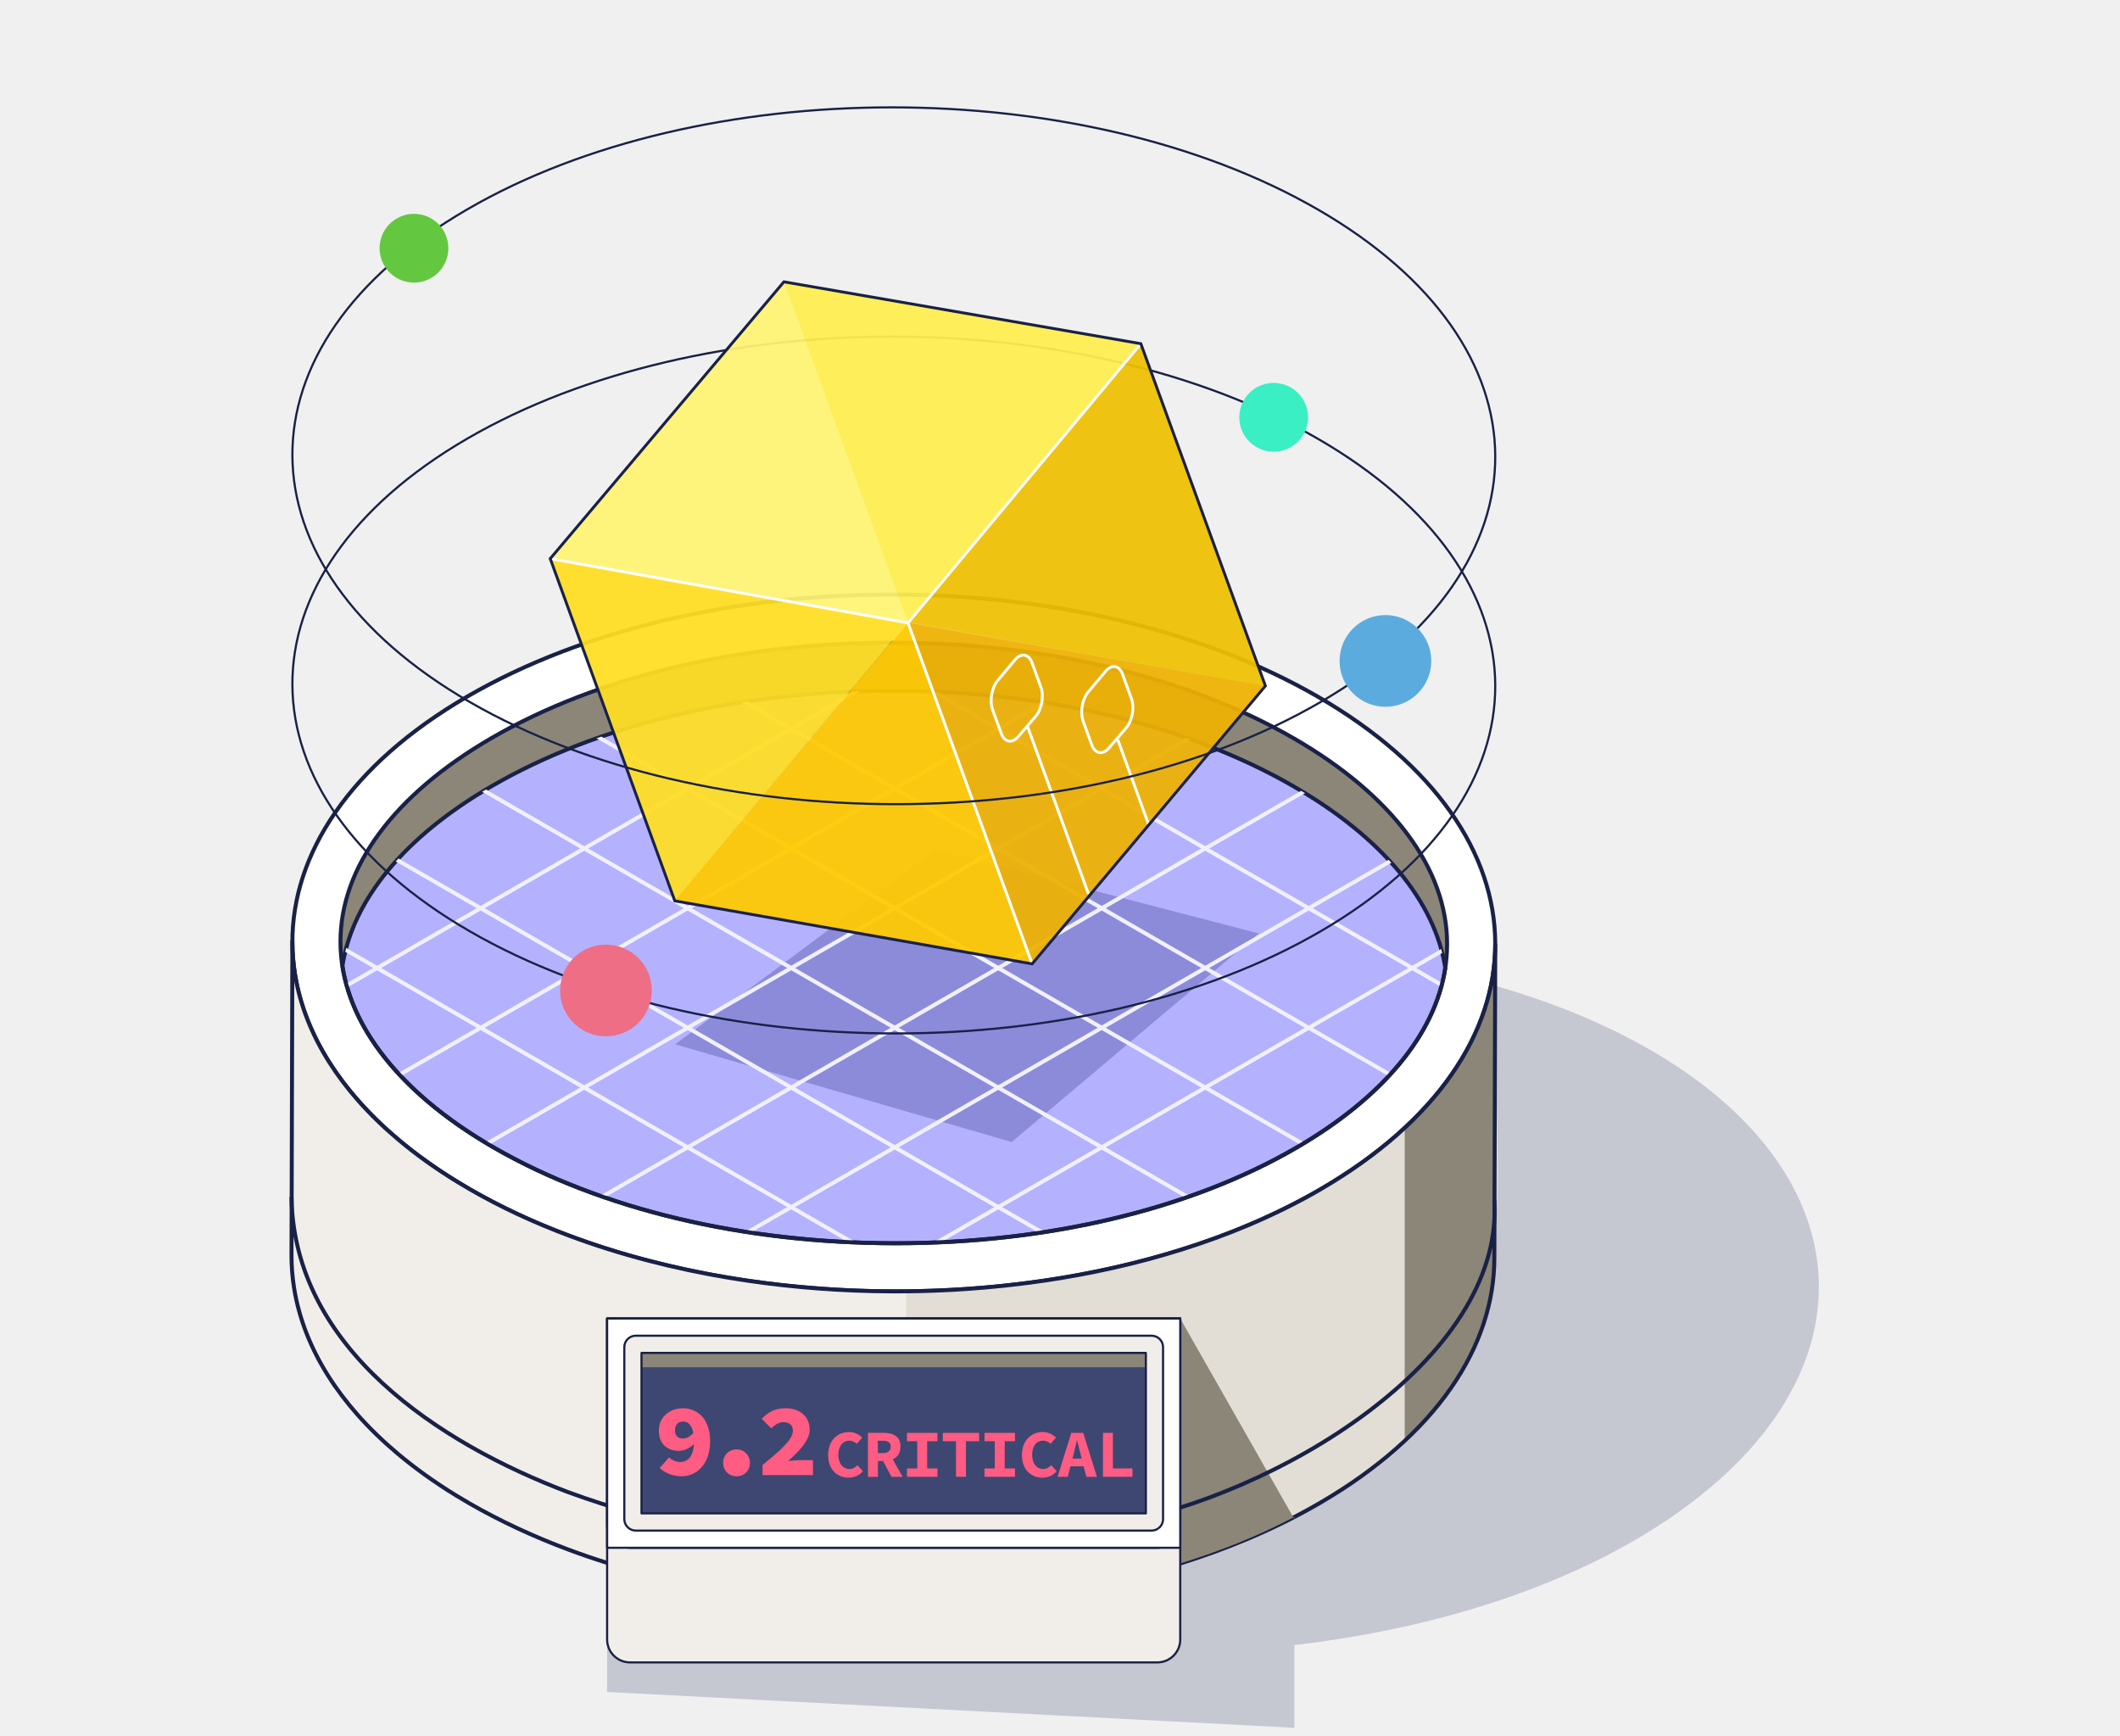
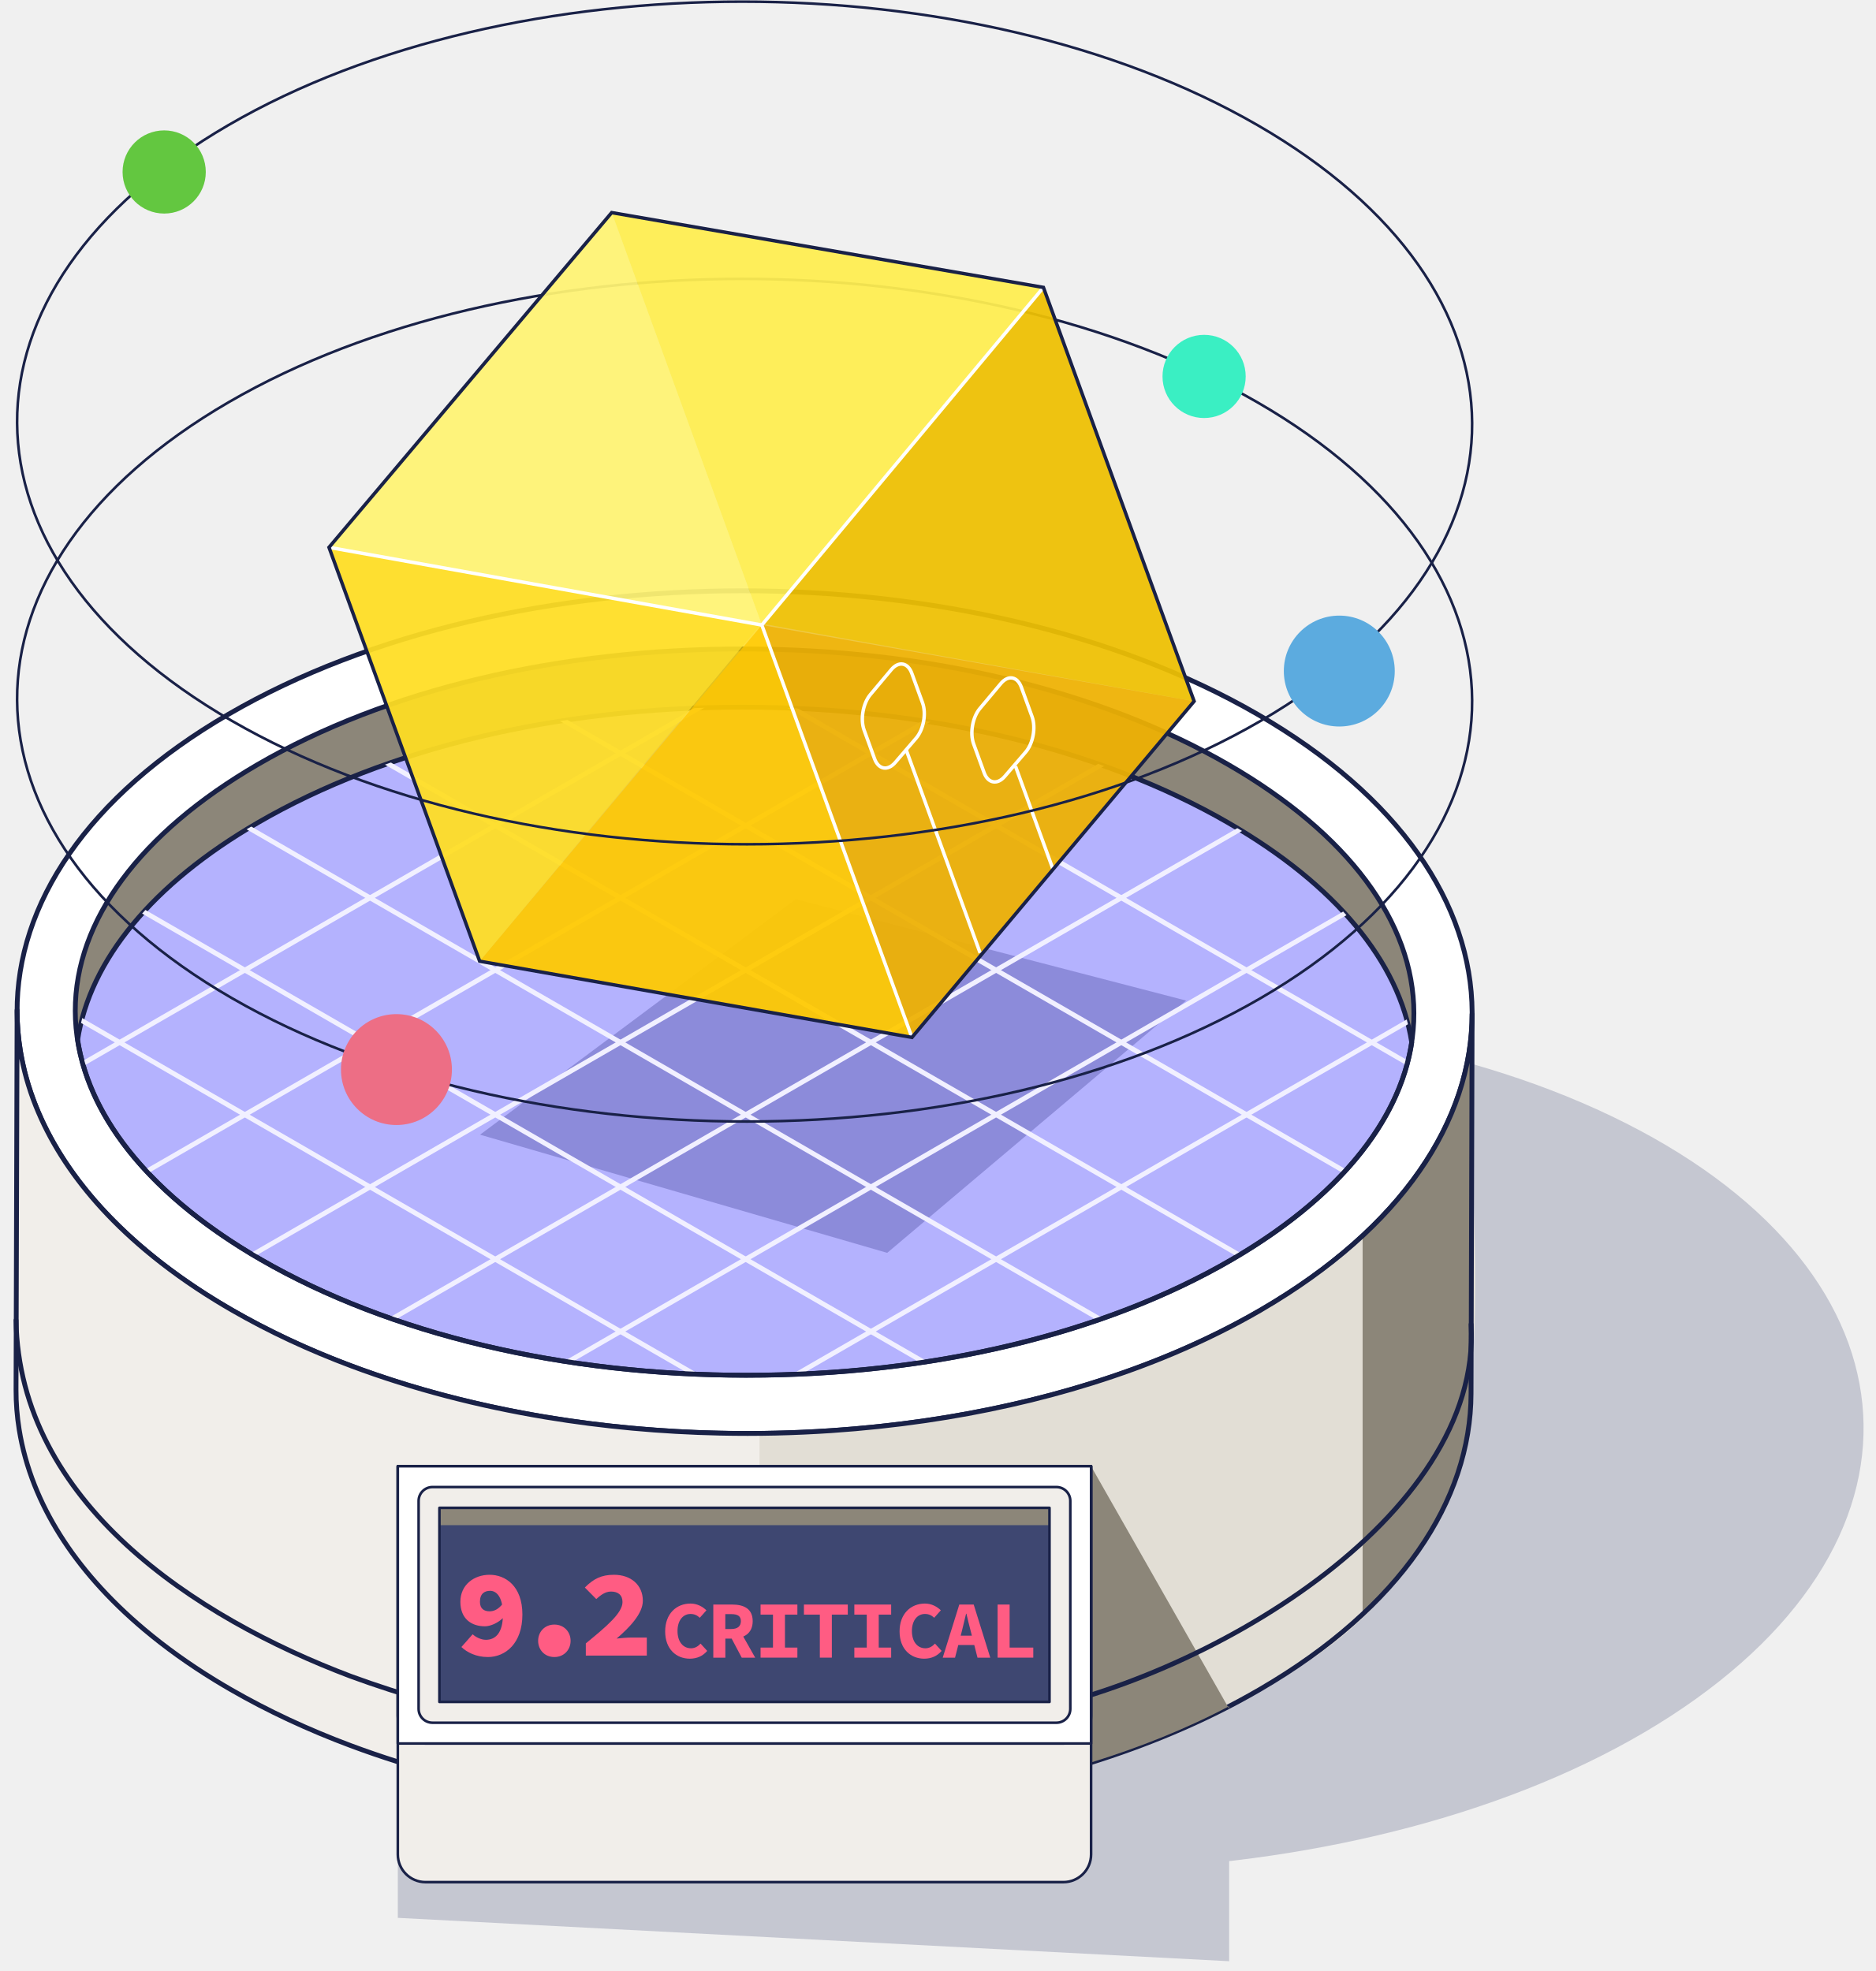
- <svg xmlns="http://www.w3.org/2000/svg" width="160" height="131" viewBox="0 0 160 131" fill="none">
-   <path d="M53.836 81.228C36.03 92.505 37.704 109.35 57.555 118.661C77.407 127.972 107.869 126.363 125.253 115.082C142.638 103.801 140.961 86.955 121.534 77.649C102.106 68.343 71.641 69.952 53.836 81.228Z" fill="#C5C7D1" />
-   <path d="M99.45 52.57C117.234 62.837 117.327 79.483 99.657 89.752C81.99 100.02 53.249 100.02 35.467 89.752C17.683 79.483 17.588 62.837 35.258 52.57C52.927 42.301 81.666 42.301 99.45 52.57Z" fill="white" stroke="#192147" stroke-width="0.3" stroke-linecap="round" stroke-linejoin="round" />
-   <path d="M67.606 93.822C56.109 93.822 45.34 91.259 37.282 86.607C29.821 82.299 25.705 76.788 25.696 71.09C25.688 65.44 29.732 59.98 37.079 55.708C45.079 51.058 55.815 48.498 67.307 48.498C78.8 48.498 89.573 51.06 97.631 55.712C105.093 60.021 109.206 65.531 109.215 71.228C109.223 76.877 105.179 82.34 97.83 86.611C89.83 91.261 79.094 93.82 67.602 93.82L67.606 93.822Z" fill="#8C8679" />
-   <path d="M97.635 59.346C89.577 54.694 78.809 52.131 67.312 52.131C55.815 52.131 45.083 54.692 37.083 59.342C30.532 63.148 26.611 67.904 25.843 72.893C26.62 77.943 30.612 82.755 37.286 86.609C45.345 91.261 56.113 93.824 67.61 93.824C79.107 93.824 89.839 91.264 97.839 86.616C104.39 82.807 108.313 78.054 109.081 73.064C108.304 68.016 104.312 63.202 97.64 59.35L97.635 59.346Z" fill="#B4B2FE" stroke="#192147" stroke-width="0.3" stroke-miterlimit="10" />
-   <path opacity="0.75" d="M76.353 86.184L95.003 70.442L70.651 64.115L50.952 78.81L76.353 86.184Z" fill="#7F7DCE" />
-   <mask id="mask0_3133_21011" style="mask-type:luminance" maskUnits="userSpaceOnUse" x="25" y="52" width="85" height="42">
-     <path d="M37.158 59.471L37.158 59.471C45.13 54.837 55.835 52.281 67.312 52.281C78.78 52.281 89.514 54.836 97.543 59.466L97.548 59.47L97.565 59.48C104.207 63.315 108.154 68.088 108.929 73.064C108.162 77.982 104.285 82.695 97.763 86.486C89.791 91.118 79.087 93.674 67.61 93.674C56.133 93.674 45.392 91.116 37.361 86.48C30.717 82.642 26.77 77.871 25.995 72.893C26.762 67.975 30.637 63.26 37.158 59.471Z" fill="white" stroke="white" stroke-width="0.3" />
+ <svg xmlns="http://www.w3.org/2000/svg" width="117" height="123" viewBox="0 0 117 123" fill="none">
+   <path d="M32.836 73.228C15.03 84.505 16.704 101.35 36.555 110.661C56.407 119.972 86.869 118.363 104.253 107.082C121.638 95.801 119.961 78.955 100.534 69.649C81.106 60.343 50.641 61.952 32.836 73.228Z" fill="#C5C7D1" />
+   <path d="M78.45 44.57C96.234 54.837 96.327 71.483 78.657 81.752C60.99 92.02 32.249 92.02 14.467 81.752C-3.317 71.483 -3.412 54.837 14.258 44.57C31.927 34.301 60.666 34.301 78.45 44.57Z" fill="white" stroke="#192147" stroke-width="0.3" stroke-linecap="round" stroke-linejoin="round" />
+   <path d="M46.606 85.822C35.109 85.822 24.34 83.259 16.282 78.607C8.821 74.299 4.705 68.788 4.696 63.09C4.688 57.44 8.732 51.98 16.079 47.708C24.079 43.058 34.815 40.498 46.307 40.498C57.8 40.498 68.573 43.06 76.631 47.712C84.093 52.021 88.206 57.531 88.215 63.228C88.223 68.877 84.179 74.34 76.83 78.611C68.83 83.261 58.094 85.82 46.602 85.82L46.606 85.822Z" fill="#8C8679" />
+   <path d="M76.635 51.346C68.577 46.694 57.809 44.131 46.312 44.131C34.815 44.131 24.083 46.692 16.083 51.342C9.532 55.148 5.611 59.904 4.843 64.893C5.62 69.943 9.612 74.755 16.286 78.609C24.345 83.261 35.113 85.824 46.61 85.824C58.107 85.824 68.839 83.264 76.839 78.616C83.39 74.807 87.313 70.054 88.081 65.064C87.304 60.016 83.312 55.202 76.64 51.35L76.635 51.346Z" fill="#B4B2FE" stroke="#192147" stroke-width="0.3" stroke-miterlimit="10" />
+   <path opacity="0.75" d="M55.353 78.184L74.003 62.441L49.651 56.115L29.952 70.81L55.353 78.184Z" fill="#7F7DCE" />
+   <mask id="mask0_3141_17502" style="mask-type:luminance" maskUnits="userSpaceOnUse" x="4" y="44" width="85" height="42">
+     <path d="M16.158 51.471L16.158 51.471C24.131 46.837 34.835 44.281 46.312 44.281C57.78 44.281 68.514 46.836 76.543 51.466L76.548 51.47L76.565 51.48C83.207 55.315 87.154 60.088 87.929 65.064C87.162 69.982 83.284 74.695 76.763 78.486C68.791 83.118 58.087 85.674 46.61 85.674C35.133 85.674 24.392 83.116 16.361 78.48C9.717 74.642 5.77 69.871 4.995 64.893C5.762 59.975 9.637 55.26 16.158 51.471Z" fill="white" stroke="white" stroke-width="0.3" />
  </mask>
-   <g mask="url(#mask0_3133_21011)">
-     <path d="M12.839 73.051L67.524 104.622" stroke="#F1F0FF" stroke-width="0.3" stroke-miterlimit="10" />
-     <path d="M20.651 68.542L75.335 100.113" stroke="#F1F0FF" stroke-width="0.3" stroke-miterlimit="10" />
-     <path d="M28.465 64.03L83.147 95.602" stroke="#F1F0FF" stroke-width="0.3" stroke-miterlimit="10" />
-     <path d="M36.276 59.52L90.959 91.092" stroke="#F1F0FF" stroke-width="0.3" stroke-miterlimit="10" />
-     <path d="M44.088 55.009L98.773 86.581" stroke="#F1F0FF" stroke-width="0.3" stroke-miterlimit="10" />
-     <path d="M51.9 50.5L106.585 82.072" stroke="#F1F0FF" stroke-width="0.3" stroke-miterlimit="10" />
-     <path d="M59.712 45.989L114.397 77.562" stroke="#F1F0FF" stroke-width="0.3" stroke-miterlimit="10" />
-     <path d="M67.524 41.479L122.209 73.051" stroke="#F1F0FF" stroke-width="0.3" stroke-miterlimit="10" />
-     <path d="M12.839 73.051L67.524 41.479" stroke="#F1F0FF" stroke-width="0.3" stroke-miterlimit="10" />
-     <path d="M20.651 77.562L75.335 45.989" stroke="#F1F0FF" stroke-width="0.3" stroke-miterlimit="10" />
-     <path d="M28.465 82.072L83.147 50.5" stroke="#F1F0FF" stroke-width="0.3" stroke-miterlimit="10" />
-     <path d="M36.277 86.583L90.961 55.009" stroke="#F1F0FF" stroke-width="0.3" stroke-miterlimit="10" />
-     <path d="M44.088 91.092L98.773 59.52" stroke="#F1F0FF" stroke-width="0.3" stroke-miterlimit="10" />
-     <path d="M51.9 95.602L106.585 64.03" stroke="#F1F0FF" stroke-width="0.3" stroke-miterlimit="10" />
-     <path d="M59.712 100.113L114.397 68.542" stroke="#F1F0FF" stroke-width="0.3" stroke-miterlimit="10" />
-     <path d="M67.524 104.622L122.209 73.051" stroke="#F1F0FF" stroke-width="0.3" stroke-miterlimit="10" />
+   <g mask="url(#mask0_3141_17502)">
+     <path d="M-8.161 65.051L46.524 96.622" stroke="#F1F0FF" stroke-width="0.3" stroke-miterlimit="10" />
+     <path d="M-0.349 60.542L54.336 92.113" stroke="#F1F0FF" stroke-width="0.3" stroke-miterlimit="10" />
+     <path d="M7.465 56.03L62.147 87.602" stroke="#F1F0FF" stroke-width="0.3" stroke-miterlimit="10" />
+     <path d="M15.276 51.52L69.959 83.092" stroke="#F1F0FF" stroke-width="0.3" stroke-miterlimit="10" />
+     <path d="M23.088 47.009L77.773 78.581" stroke="#F1F0FF" stroke-width="0.3" stroke-miterlimit="10" />
+     <path d="M30.9 42.5L85.585 74.072" stroke="#F1F0FF" stroke-width="0.3" stroke-miterlimit="10" />
+     <path d="M38.712 37.989L93.397 69.562" stroke="#F1F0FF" stroke-width="0.3" stroke-miterlimit="10" />
+     <path d="M46.524 33.479L101.209 65.051" stroke="#F1F0FF" stroke-width="0.3" stroke-miterlimit="10" />
+     <path d="M-8.161 65.051L46.524 33.479" stroke="#F1F0FF" stroke-width="0.3" stroke-miterlimit="10" />
+     <path d="M-0.349 69.562L54.336 37.989" stroke="#F1F0FF" stroke-width="0.3" stroke-miterlimit="10" />
+     <path d="M7.465 74.072L62.147 42.5" stroke="#F1F0FF" stroke-width="0.3" stroke-miterlimit="10" />
+     <path d="M15.277 78.583L69.961 47.009" stroke="#F1F0FF" stroke-width="0.3" stroke-miterlimit="10" />
+     <path d="M23.088 83.092L77.773 51.52" stroke="#F1F0FF" stroke-width="0.3" stroke-miterlimit="10" />
+     <path d="M30.9 87.602L85.585 56.03" stroke="#F1F0FF" stroke-width="0.3" stroke-miterlimit="10" />
+     <path d="M38.712 92.113L93.397 60.542" stroke="#F1F0FF" stroke-width="0.3" stroke-miterlimit="10" />
+     <path d="M46.524 96.622L101.209 65.051" stroke="#F1F0FF" stroke-width="0.3" stroke-miterlimit="10" />
  </g>
-   <path d="M67.606 93.822C56.109 93.822 45.34 91.259 37.282 86.607C29.821 82.299 25.705 76.788 25.696 71.09C25.688 65.44 29.732 59.98 37.079 55.708C45.079 51.058 55.815 48.498 67.307 48.498C78.8 48.498 89.573 51.06 97.631 55.712C105.093 60.021 109.206 65.531 109.215 71.228C109.223 76.877 105.179 82.34 97.83 86.611C89.83 91.261 79.094 93.82 67.602 93.82L67.606 93.822Z" stroke="#192147" stroke-width="0.3" stroke-linecap="round" stroke-linejoin="round" />
-   <path d="M99.718 89.719C99.699 89.73 99.679 89.741 99.66 89.754C97.932 90.757 96.098 91.663 94.179 92.472C92.549 93.16 90.855 93.774 89.112 94.319C87.462 94.836 85.768 95.288 84.043 95.675C82.304 96.067 80.532 96.394 78.74 96.655C76.808 96.936 74.851 97.144 72.881 97.278C70.567 97.434 68.233 97.488 65.906 97.436C62.257 97.358 58.62 97.025 55.079 96.439C50.849 95.738 46.759 94.676 42.953 93.253C40.303 92.263 37.792 91.095 35.47 89.754C35.13 89.559 34.799 89.36 34.473 89.161C32.846 88.164 31.382 87.111 30.076 86.012C28.947 85.063 27.937 84.081 27.046 83.073C26.196 82.111 25.456 81.124 24.822 80.121C24.178 79.098 23.648 78.058 23.229 77.007C22.772 75.86 22.45 74.699 22.264 73.531C22.13 72.701 22.065 71.868 22.067 71.035L22 94.717C21.998 95.55 22.063 96.383 22.197 97.213C22.385 98.381 22.707 99.542 23.161 100.689C23.579 101.742 24.111 102.782 24.753 103.803C25.385 104.807 26.127 105.793 26.977 106.755C27.868 107.763 28.878 108.745 30.006 109.694C31.313 110.793 32.779 111.846 34.403 112.843C34.73 113.042 35.061 113.241 35.4 113.436C37.723 114.777 40.234 115.945 42.883 116.935C46.69 118.358 50.78 119.42 55.01 120.121C58.55 120.707 62.186 121.04 65.837 121.118C68.164 121.168 70.497 121.116 72.811 120.96C74.782 120.828 76.739 120.62 78.67 120.337C80.465 120.075 82.237 119.749 83.973 119.357C85.699 118.968 87.393 118.516 89.043 118.001C90.786 117.456 92.479 116.84 94.11 116.154C96.028 115.348 97.862 114.441 99.59 113.436C99.61 113.425 99.629 113.414 99.649 113.401C108.388 108.304 112.762 101.645 112.781 94.972L112.848 71.29C112.829 77.96 108.456 84.622 99.716 89.719H99.718Z" fill="#F1EEEA" />
-   <path d="M112.783 72.659C112.21 78.867 107.859 84.97 99.718 89.719C90.263 94.951 79.337 97.436 68.389 97.505V121.126C79.256 121.053 90.172 118.743 99.593 113.434C117.28 104.441 112.232 87.582 112.783 72.659Z" fill="#E2DED5" />
-   <path d="M112.783 72.66C112.824 72.203 112.848 71.747 112.85 71.291C112.822 71.745 112.8 72.201 112.783 72.66Z" fill="#E2DED5" />
-   <path d="M106.016 85.117V108.736C110.514 104.536 112.768 99.757 112.783 94.973L112.85 71.291C112.837 76.098 110.56 80.902 106.016 85.117Z" fill="#8C8679" />
-   <path d="M99.718 89.719C99.699 89.73 99.679 89.741 99.66 89.754C97.932 90.757 96.098 91.663 94.179 92.472C92.549 93.16 90.855 93.774 89.112 94.319C87.462 94.836 85.768 95.288 84.043 95.675C82.304 96.067 80.532 96.394 78.74 96.655C76.808 96.936 74.851 97.144 72.881 97.278C70.567 97.434 68.233 97.488 65.906 97.436C62.257 97.358 58.62 97.025 55.079 96.439C50.849 95.738 46.759 94.676 42.953 93.253C40.303 92.263 37.792 91.095 35.47 89.754C35.13 89.559 34.799 89.36 34.473 89.161C32.846 88.164 31.382 87.111 30.076 86.012C28.947 85.063 27.937 84.081 27.046 83.073C26.196 82.111 25.456 81.124 24.822 80.121C24.178 79.098 23.648 78.058 23.229 77.007C22.772 75.86 22.45 74.699 22.264 73.531C22.13 72.701 22.065 71.868 22.067 71.035L22 94.717C21.998 95.55 22.063 96.383 22.197 97.213C22.385 98.381 22.707 99.542 23.161 100.689C23.579 101.742 24.111 102.782 24.753 103.803C25.385 104.807 26.127 105.793 26.977 106.755C27.868 107.763 28.878 108.745 30.006 109.694C31.313 110.793 32.779 111.846 34.403 112.843C34.73 113.042 35.061 113.241 35.4 113.436C37.723 114.777 40.234 115.945 42.883 116.935C46.69 118.358 50.78 119.42 55.01 120.121C58.55 120.707 62.186 121.04 65.837 121.118C68.164 121.168 70.497 121.116 72.811 120.96C74.782 120.828 76.739 120.62 78.67 120.337C80.465 120.075 82.237 119.749 83.973 119.357C85.699 118.968 87.393 118.516 89.043 118.001C90.786 117.456 92.479 116.84 94.11 116.154C96.028 115.348 97.862 114.441 99.59 113.436C99.61 113.425 99.629 113.414 99.649 113.401C108.388 108.304 112.762 101.645 112.781 94.972L112.848 71.29C112.829 77.96 108.456 84.622 99.716 89.719H99.718Z" stroke="#192147" stroke-width="0.3" stroke-linecap="round" stroke-linejoin="round" />
-   <path d="M89.043 117.999L89.073 99.501L97.687 114.641V114.476C94.997 115.895 92.103 117.052 89.041 117.997L89.043 117.999Z" fill="#8C8679" />
-   <path d="M22 90.388C22.21 101.768 33.153 108.931 42.883 112.607C55.78 117.344 70.523 117.984 83.973 115.03C96.119 112.954 113.475 102.713 112.783 90.645" stroke="#192147" stroke-width="0.3" stroke-linecap="round" stroke-linejoin="round" />
-   <path d="M99.45 33.105C117.234 43.372 117.327 60.018 99.657 70.287C81.99 80.556 53.249 80.556 35.467 70.287C17.683 60.018 17.588 43.372 35.258 33.105C52.927 22.837 81.666 22.837 99.45 33.105Z" stroke="#192147" stroke-width="0.162" stroke-linecap="round" stroke-linejoin="round" />
-   <path d="M45.734 78.207C47.645 78.207 49.194 76.658 49.194 74.746C49.194 72.835 47.645 71.286 45.734 71.286C43.823 71.286 42.274 72.835 42.274 74.746C42.274 76.658 43.823 78.207 45.734 78.207Z" fill="#ED6E85" />
-   <path d="M96.126 34.087C97.559 34.087 98.721 32.925 98.721 31.492C98.721 30.058 97.559 28.896 96.126 28.896C94.692 28.896 93.531 30.058 93.531 31.492C93.531 32.925 94.692 34.087 96.126 34.087Z" fill="#3AEFC3" />
-   <path opacity="0.75" d="M77.898 72.739L95.503 51.761L68.531 47.005L50.927 67.984L77.898 72.739Z" fill="#FF9901" />
-   <path opacity="0.75" d="M95.503 51.761L86.101 25.936L59.132 21.18L68.499 46.914L95.503 51.761Z" fill="#FFE600" />
-   <path opacity="0.75" d="M50.927 67.984L68.499 46.914L59.132 21.18L41.527 42.158L50.927 67.984Z" fill="#FDFFAE" />
-   <path opacity="0.75" d="M68.499 46.914L86.101 25.936L59.132 21.18L41.527 42.158L68.499 46.914Z" fill="#FFF064" />
-   <path opacity="0.75" d="M41.527 42.158L50.927 67.984L77.898 72.74L68.499 46.914L41.527 42.158Z" fill="#FFD600" />
-   <path opacity="0.75" d="M77.898 72.739L68.499 46.914L86.101 25.936L95.503 51.761L77.898 72.739Z" fill="#EAB703" />
-   <path d="M77.898 72.739L68.531 47.005L86.101 25.936" stroke="white" stroke-width="0.216" stroke-miterlimit="10" />
-   <path d="M41.527 42.158L68.531 47.005" stroke="white" stroke-width="0.216" stroke-miterlimit="10" />
-   <path d="M82.152 67.469L77.519 54.742" stroke="white" stroke-width="0.216" stroke-miterlimit="10" />
-   <path d="M84.358 55.816L86.7 62.25" stroke="white" stroke-width="0.216" stroke-miterlimit="10" />
-   <path d="M83.688 56.452C83.223 56.993 82.641 56.887 82.399 56.216L81.748 54.426C81.503 53.755 81.678 52.758 82.137 52.213L83.443 50.656C83.902 50.109 84.477 50.211 84.721 50.881L85.394 52.73C85.638 53.401 85.457 54.393 84.992 54.934L83.688 56.452Z" stroke="white" stroke-width="0.216" stroke-miterlimit="10" />
-   <path d="M76.853 55.585C76.388 56.126 75.807 56.02 75.564 55.349L74.913 53.559C74.669 52.888 74.844 51.891 75.303 51.346L76.609 49.789C77.067 49.242 77.643 49.343 77.887 50.014L78.56 51.863C78.804 52.533 78.623 53.526 78.157 54.067L76.853 55.585Z" stroke="white" stroke-width="0.216" stroke-miterlimit="10" />
-   <path d="M41.527 42.158L50.927 67.984L77.898 72.739L95.503 51.761L86.101 25.936L59.164 21.268L41.527 42.158Z" stroke="#192147" stroke-width="0.216" stroke-miterlimit="10" />
-   <path d="M99.45 15.804C117.234 26.07 117.327 42.717 99.657 52.985C81.99 63.254 53.249 63.254 35.467 52.985C17.683 42.717 17.588 26.07 35.258 15.804C52.927 5.535 81.666 5.535 99.45 15.804Z" stroke="#192147" stroke-width="0.162" stroke-linecap="round" stroke-linejoin="round" />
-   <path d="M104.56 53.338C106.471 53.338 108.021 51.789 108.021 49.878C108.021 47.967 106.471 46.417 104.56 46.417C102.649 46.417 101.1 47.967 101.1 49.878C101.1 51.789 102.649 53.338 104.56 53.338Z" fill="#5CABDF" />
-   <path d="M31.244 21.327C32.677 21.327 33.839 20.165 33.839 18.732C33.839 17.299 32.677 16.137 31.244 16.137C29.81 16.137 28.648 17.299 28.648 18.732C28.648 20.165 29.81 21.327 31.244 21.327Z" fill="#63C740" />
-   <path d="M45.82 123.724V127.684L97.689 130.39V123.646L45.82 123.724Z" fill="#C5C7D1" />
-   <path d="M45.82 99.501H89.075V123.724C89.075 124.68 88.301 125.454 87.345 125.454H47.55C46.595 125.454 45.82 124.68 45.82 123.724V99.501Z" fill="#F1EEEA" stroke="#192147" stroke-width="0.162" stroke-linecap="round" stroke-linejoin="round" />
-   <path d="M45.82 99.501H89.075V115.073C89.075 116.029 88.301 116.803 87.345 116.803H47.55C46.595 116.803 45.82 116.029 45.82 115.073V99.501Z" fill="white" stroke="#192147" stroke-width="0.162" stroke-linecap="round" stroke-linejoin="round" />
-   <path d="M89.075 99.501H45.82V116.803H89.075V99.501Z" fill="white" stroke="#192147" stroke-width="0.162" stroke-linecap="round" stroke-linejoin="round" />
-   <path d="M87.778 114.641V101.664C87.778 101.187 87.39 100.799 86.912 100.799H47.983C47.505 100.799 47.118 101.187 47.118 101.664V114.641C47.118 115.119 47.505 115.506 47.983 115.506H86.912C87.39 115.506 87.778 115.119 87.778 114.641Z" fill="#F1EEEA" stroke="#192147" stroke-width="0.162" stroke-linecap="round" stroke-linejoin="round" />
-   <path d="M86.48 114.208V102.097H48.416V114.208H86.48Z" fill="#8C8679" />
-   <path d="M86.48 114.208V103.178H48.416V114.208H86.48Z" fill="#3E4771" />
-   <path d="M86.48 114.208V102.097H48.416V114.208H86.48Z" stroke="#192147" stroke-width="0.162" stroke-linecap="round" stroke-linejoin="round" />
-   <path d="M62.501 109.807C62.501 108.709 63.196 108.07 64.085 108.07C64.506 108.07 64.85 108.272 65.075 108.492L64.661 108.957C64.504 108.809 64.325 108.719 64.085 108.719C63.615 108.719 63.271 109.12 63.271 109.784C63.271 110.448 63.615 110.861 64.113 110.861C64.354 110.861 64.55 110.743 64.71 110.569L65.124 111.024C64.853 111.345 64.483 111.51 64.036 111.51C63.211 111.51 62.501 110.929 62.501 109.81V109.807Z" fill="#FF5C83" />
-   <path d="M65.504 108.132H66.682C67.385 108.132 67.962 108.375 67.962 109.166C67.962 109.957 67.383 110.256 66.682 110.256H66.256V111.448H65.504V108.132ZM66.62 109.659C67.016 109.659 67.225 109.489 67.225 109.166C67.225 108.843 67.013 108.729 66.62 108.729H66.253V109.659H66.62ZM67.062 109.577L68.119 111.448H67.279L66.543 110.057L67.062 109.577Z" fill="#FF5C83" />
-   <path d="M68.453 110.817H69.228V108.76H68.453V108.132H70.75V108.76H69.975V110.817H70.75V111.445H68.453V110.817Z" fill="#FF5C83" />
-   <path d="M72.151 108.76H71.158V108.132H73.895V108.76H72.9V111.445H72.151V108.76Z" fill="#FF5C83" />
-   <path d="M74.304 110.817H75.079V108.76H74.304V108.132H76.601V108.76H75.826V110.817H76.601V111.445H74.304V110.817Z" fill="#FF5C83" />
-   <path d="M77.126 109.807C77.126 108.709 77.821 108.07 78.71 108.07C79.131 108.07 79.475 108.272 79.7 108.491L79.286 108.957C79.129 108.809 78.95 108.719 78.71 108.719C78.24 108.719 77.896 109.119 77.896 109.784C77.896 110.448 78.24 110.861 78.738 110.861C78.979 110.861 79.175 110.742 79.335 110.569L79.749 111.024C79.478 111.345 79.108 111.51 78.661 111.51C77.836 111.51 77.126 110.928 77.126 109.809V109.807Z" fill="#FF5C83" />
-   <path d="M80.852 108.132H81.751L82.785 111.448H81.989L81.56 109.771C81.475 109.44 81.374 109.052 81.296 108.701H81.276C81.196 109.05 81.103 109.44 81.017 109.771L80.586 111.448H79.818L80.852 108.132ZM80.503 110.073H82.09V110.657H80.503V110.073Z" fill="#FF5C83" />
-   <path d="M83.242 108.132H83.992V110.817H85.468V111.445H83.242V108.129V108.132Z" fill="#FF5C83" />
-   <path d="M49.786 110.784L50.489 109.988C50.675 110.158 51.003 110.332 51.316 110.332C51.885 110.332 52.378 109.941 52.378 108.755C52.378 107.569 51.918 107.274 51.582 107.274C51.246 107.274 50.944 107.437 50.944 107.962C50.944 108.398 51.21 108.554 51.551 108.554C51.817 108.554 52.096 108.429 52.363 108.086L52.425 108.928C52.081 109.287 51.59 109.489 51.254 109.489C50.411 109.489 49.724 109.021 49.724 107.959C49.724 106.897 50.574 106.274 51.549 106.274C52.523 106.274 53.593 106.962 53.593 108.755C53.593 110.549 52.541 111.407 51.44 111.407C50.698 111.407 50.13 111.109 49.786 110.781V110.784Z" fill="#FF5C83" />
-   <path d="M54.575 110.394C54.575 109.841 54.981 109.381 55.588 109.381C56.195 109.381 56.601 109.841 56.601 110.394C56.601 110.947 56.195 111.407 55.588 111.407C54.981 111.407 54.575 110.955 54.575 110.394Z" fill="#FF5C83" />
-   <path d="M57.555 110.551C58.873 109.473 59.839 108.649 59.839 107.977C59.839 107.533 59.558 107.321 59.121 107.321C58.754 107.321 58.465 107.556 58.201 107.788L57.49 107.07C58.028 106.525 58.527 106.274 59.307 106.274C60.367 106.274 61.108 106.912 61.108 107.897C61.108 108.693 60.281 109.566 59.47 110.254C59.744 110.223 60.116 110.192 60.359 110.192H61.356V111.316H57.55V110.551H57.555Z" fill="#FF5C83" />
+   <path d="M46.606 85.822C35.109 85.822 24.34 83.259 16.282 78.607C8.821 74.299 4.705 68.788 4.696 63.09C4.688 57.44 8.732 51.98 16.079 47.708C24.079 43.058 34.815 40.498 46.307 40.498C57.8 40.498 68.573 43.06 76.631 47.712C84.093 52.021 88.206 57.531 88.215 63.228C88.223 68.877 84.179 74.34 76.83 78.611C68.83 83.261 58.094 85.82 46.602 85.82L46.606 85.822Z" stroke="#192147" stroke-width="0.3" stroke-linecap="round" stroke-linejoin="round" />
+   <path d="M78.718 81.719C78.699 81.73 78.679 81.741 78.66 81.754C76.932 82.757 75.098 83.663 73.179 84.472C71.549 85.16 69.855 85.774 68.112 86.319C66.462 86.836 64.768 87.288 63.042 87.675C61.304 88.067 59.532 88.394 57.739 88.655C55.808 88.936 53.851 89.144 51.881 89.278C49.566 89.434 47.233 89.488 44.906 89.436C41.257 89.358 37.62 89.025 34.079 88.439C29.849 87.738 25.759 86.676 21.953 85.253C19.303 84.263 16.792 83.095 14.47 81.754C14.13 81.559 13.799 81.36 13.473 81.161C11.846 80.164 10.382 79.111 9.076 78.012C7.947 77.063 6.937 76.081 6.046 75.073C5.196 74.111 4.456 73.124 3.822 72.121C3.178 71.098 2.648 70.058 2.228 69.007C1.772 67.86 1.45 66.699 1.264 65.531C1.13 64.701 1.065 63.868 1.067 63.035L1 86.717C0.998 87.55 1.063 88.383 1.197 89.213C1.385 90.381 1.707 91.542 2.161 92.689C2.579 93.742 3.111 94.782 3.753 95.803C4.385 96.806 5.127 97.793 5.977 98.755C6.868 99.763 7.878 100.745 9.007 101.694C10.313 102.793 11.779 103.846 13.403 104.843C13.73 105.042 14.061 105.241 14.4 105.436C16.723 106.777 19.234 107.945 21.884 108.935C25.69 110.358 29.78 111.42 34.01 112.121C37.55 112.707 41.186 113.04 44.837 113.118C47.164 113.168 49.497 113.116 51.811 112.96C53.782 112.828 55.739 112.62 57.67 112.337C59.465 112.075 61.237 111.749 62.973 111.357C64.699 110.968 66.393 110.516 68.043 110.001C69.786 109.456 71.479 108.84 73.11 108.154C75.028 107.348 76.862 106.441 78.59 105.436C78.61 105.425 78.629 105.414 78.649 105.401C87.388 100.304 91.761 93.645 91.781 86.972L91.848 63.291C91.829 69.96 87.456 76.622 78.716 81.719H78.718Z" fill="#F1EEEA" />
+   <path d="M91.783 64.659C91.21 70.867 86.859 76.97 78.718 81.719C69.263 86.951 58.337 89.436 47.389 89.505V113.126C58.256 113.053 69.172 110.743 78.593 105.434C96.279 96.441 91.232 79.582 91.783 64.659Z" fill="#E2DED5" />
+   <path d="M91.783 64.66C91.824 64.203 91.848 63.747 91.85 63.291C91.822 63.745 91.8 64.201 91.783 64.66Z" fill="#E2DED5" />
+   <path d="M85.016 77.117V100.736C89.514 96.536 91.768 91.757 91.783 86.973L91.85 63.291C91.837 68.098 89.56 72.902 85.016 77.117Z" fill="#8C8679" />
+   <path d="M78.718 81.719C78.699 81.73 78.679 81.741 78.66 81.754C76.932 82.757 75.098 83.663 73.179 84.472C71.549 85.16 69.855 85.774 68.112 86.319C66.462 86.836 64.768 87.288 63.042 87.675C61.304 88.067 59.532 88.394 57.739 88.655C55.808 88.936 53.851 89.144 51.881 89.278C49.566 89.434 47.233 89.488 44.906 89.436C41.257 89.358 37.62 89.025 34.079 88.439C29.849 87.738 25.759 86.676 21.953 85.253C19.303 84.263 16.792 83.095 14.47 81.754C14.13 81.559 13.799 81.36 13.473 81.161C11.846 80.164 10.382 79.111 9.076 78.012C7.947 77.063 6.937 76.081 6.046 75.073C5.196 74.111 4.456 73.124 3.822 72.121C3.178 71.098 2.648 70.058 2.228 69.007C1.772 67.86 1.45 66.699 1.264 65.531C1.13 64.701 1.065 63.868 1.067 63.035L1 86.717C0.998 87.55 1.063 88.383 1.197 89.213C1.385 90.381 1.707 91.542 2.161 92.689C2.579 93.742 3.111 94.782 3.753 95.803C4.385 96.806 5.127 97.793 5.977 98.755C6.868 99.763 7.878 100.745 9.007 101.694C10.313 102.793 11.779 103.846 13.403 104.843C13.73 105.042 14.061 105.241 14.4 105.436C16.723 106.777 19.234 107.945 21.884 108.935C25.69 110.358 29.78 111.42 34.01 112.121C37.55 112.707 41.186 113.04 44.837 113.118C47.164 113.168 49.497 113.116 51.811 112.96C53.782 112.828 55.739 112.62 57.67 112.337C59.465 112.075 61.237 111.749 62.973 111.357C64.699 110.968 66.393 110.516 68.043 110.001C69.786 109.456 71.479 108.84 73.11 108.154C75.028 107.348 76.862 106.441 78.59 105.436C78.61 105.425 78.629 105.414 78.649 105.401C87.388 100.304 91.761 93.645 91.781 86.972L91.848 63.291C91.829 69.96 87.456 76.622 78.716 81.719H78.718Z" stroke="#192147" stroke-width="0.3" stroke-linecap="round" stroke-linejoin="round" />
+   <path d="M68.043 109.999L68.073 91.501L76.687 106.641V106.476C73.997 107.895 71.103 109.052 68.041 109.997L68.043 109.999Z" fill="#8C8679" />
+   <path d="M1 82.388C1.21 93.768 12.153 100.931 21.883 104.607C34.78 109.344 49.523 109.984 62.973 107.03C75.119 104.954 92.475 94.713 91.783 82.645" stroke="#192147" stroke-width="0.3" stroke-linecap="round" stroke-linejoin="round" />
+   <path d="M78.45 25.105C96.234 35.372 96.327 52.018 78.657 62.287C60.99 72.556 32.249 72.556 14.467 62.287C-3.317 52.018 -3.412 35.372 14.258 25.105C31.927 14.836 60.666 14.836 78.45 25.105Z" stroke="#192147" stroke-width="0.162" stroke-linecap="round" stroke-linejoin="round" />
+   <path d="M24.734 70.207C26.645 70.207 28.195 68.658 28.195 66.746C28.195 64.835 26.645 63.286 24.734 63.286C22.823 63.286 21.274 64.835 21.274 66.746C21.274 68.658 22.823 70.207 24.734 70.207Z" fill="#ED6E85" />
+   <path d="M75.126 26.087C76.559 26.087 77.721 24.925 77.721 23.492C77.721 22.058 76.559 20.896 75.126 20.896C73.692 20.896 72.531 22.058 72.531 23.492C72.531 24.925 73.692 26.087 75.126 26.087Z" fill="#3AEFC3" />
+   <path opacity="0.75" d="M56.898 64.739L74.503 43.761L47.531 39.005L29.927 59.984L56.898 64.739Z" fill="#FF9901" />
+   <path opacity="0.75" d="M74.503 43.761L65.101 17.936L38.132 13.18L47.499 38.914L74.503 43.761Z" fill="#FFE600" />
+   <path opacity="0.75" d="M29.927 59.984L47.499 38.914L38.132 13.18L20.527 34.158L29.927 59.984Z" fill="#FDFFAE" />
+   <path opacity="0.75" d="M47.499 38.914L65.101 17.936L38.132 13.18L20.527 34.158L47.499 38.914Z" fill="#FFF064" />
+   <path opacity="0.75" d="M20.527 34.158L29.927 59.984L56.898 64.74L47.499 38.914L20.527 34.158Z" fill="#FFD600" />
+   <path opacity="0.75" d="M56.898 64.739L47.499 38.914L65.101 17.936L74.503 43.761L56.898 64.739Z" fill="#EAB703" />
+   <path d="M56.898 64.739L47.531 39.005L65.101 17.936" stroke="white" stroke-width="0.216" stroke-miterlimit="10" />
+   <path d="M20.527 34.158L47.531 39.005" stroke="white" stroke-width="0.216" stroke-miterlimit="10" />
+   <path d="M61.152 59.469L56.519 46.742" stroke="white" stroke-width="0.216" stroke-miterlimit="10" />
+   <path d="M63.358 47.816L65.7 54.25" stroke="white" stroke-width="0.216" stroke-miterlimit="10" />
+   <path d="M62.688 48.452C62.223 48.993 61.641 48.887 61.399 48.216L60.748 46.426C60.503 45.755 60.678 44.758 61.137 44.213L62.443 42.656C62.902 42.109 63.477 42.211 63.721 42.881L64.394 44.73C64.638 45.401 64.457 46.393 63.992 46.934L62.688 48.452Z" stroke="white" stroke-width="0.216" stroke-miterlimit="10" />
+   <path d="M55.853 47.585C55.388 48.126 54.807 48.02 54.564 47.349L53.913 45.559C53.669 44.888 53.844 43.891 54.303 43.346L55.609 41.789C56.068 41.242 56.643 41.343 56.887 42.014L57.56 43.863C57.804 44.533 57.623 45.526 57.157 46.067L55.853 47.585Z" stroke="white" stroke-width="0.216" stroke-miterlimit="10" />
+   <path d="M20.527 34.158L29.927 59.984L56.898 64.739L74.503 43.761L65.101 17.936L38.164 13.268L20.527 34.158Z" stroke="#192147" stroke-width="0.216" stroke-miterlimit="10" />
+   <path d="M78.45 7.804C96.234 18.07 96.327 34.717 78.657 44.985C60.99 55.254 32.249 55.254 14.467 44.985C-3.317 34.717 -3.412 18.07 14.258 7.804C31.927 -2.465 60.666 -2.465 78.45 7.804Z" stroke="#192147" stroke-width="0.162" stroke-linecap="round" stroke-linejoin="round" />
+   <path d="M83.56 45.338C85.472 45.338 87.021 43.789 87.021 41.878C87.021 39.967 85.472 38.417 83.56 38.417C81.649 38.417 80.1 39.967 80.1 41.878C80.1 43.789 81.649 45.338 83.56 45.338Z" fill="#5CABDF" />
+   <path d="M10.244 13.327C11.677 13.327 12.839 12.165 12.839 10.732C12.839 9.298 11.677 8.137 10.244 8.137C8.81 8.137 7.648 9.298 7.648 10.732C7.648 12.165 8.81 13.327 10.244 13.327Z" fill="#63C740" />
+   <path d="M24.82 115.724V119.684L76.689 122.39V115.646L24.82 115.724Z" fill="#C5C7D1" />
+   <path d="M24.82 91.501H68.075V115.724C68.075 116.68 67.301 117.454 66.345 117.454H26.55C25.595 117.454 24.82 116.68 24.82 115.724V91.501Z" fill="#F1EEEA" stroke="#192147" stroke-width="0.162" stroke-linecap="round" stroke-linejoin="round" />
+   <path d="M24.82 91.501H68.075V107.073C68.075 108.029 67.301 108.803 66.345 108.803H26.55C25.595 108.803 24.82 108.029 24.82 107.073V91.501Z" fill="white" stroke="#192147" stroke-width="0.162" stroke-linecap="round" stroke-linejoin="round" />
+   <path d="M68.075 91.501H24.82V108.803H68.075V91.501Z" fill="white" stroke="#192147" stroke-width="0.162" stroke-linecap="round" stroke-linejoin="round" />
+   <path d="M66.778 106.641V93.665C66.778 93.187 66.39 92.799 65.912 92.799H26.983C26.505 92.799 26.118 93.187 26.118 93.665V106.641C26.118 107.119 26.505 107.506 26.983 107.506H65.912C66.39 107.506 66.778 107.119 66.778 106.641Z" fill="#F1EEEA" stroke="#192147" stroke-width="0.162" stroke-linecap="round" stroke-linejoin="round" />
+   <path d="M65.48 106.208V94.097H27.416V106.208H65.48Z" fill="#8C8679" />
+   <path d="M65.48 106.208V95.178H27.416V106.208H65.48Z" fill="#3E4771" />
+   <path d="M65.48 106.208V94.097H27.416V106.208H65.48Z" stroke="#192147" stroke-width="0.162" stroke-linecap="round" stroke-linejoin="round" />
+   <path d="M41.501 101.807C41.501 100.709 42.196 100.07 43.085 100.07C43.506 100.07 43.85 100.272 44.075 100.492L43.661 100.957C43.504 100.809 43.325 100.719 43.085 100.719C42.615 100.719 42.271 101.12 42.271 101.784C42.271 102.448 42.615 102.861 43.113 102.861C43.354 102.861 43.55 102.743 43.71 102.569L44.124 103.024C43.852 103.345 43.483 103.51 43.036 103.51C42.211 103.51 41.501 102.929 41.501 101.81V101.807Z" fill="#FF5C83" />
+   <path d="M44.504 100.132H45.682C46.385 100.132 46.962 100.375 46.962 101.166C46.962 101.957 46.383 102.256 45.682 102.256H45.256V103.448H44.504V100.132ZM45.62 101.659C46.016 101.659 46.225 101.489 46.225 101.166C46.225 100.843 46.013 100.729 45.62 100.729H45.253V101.659H45.62ZM46.062 101.577L47.119 103.448H46.279L45.543 102.057L46.062 101.577Z" fill="#FF5C83" />
+   <path d="M47.453 102.817H48.228V100.76H47.453V100.132H49.75V100.76H48.975V102.817H49.75V103.445H47.453V102.817Z" fill="#FF5C83" />
+   <path d="M51.151 100.76H50.158V100.132H52.895V100.76H51.9V103.445H51.151V100.76Z" fill="#FF5C83" />
+   <path d="M53.304 102.817H54.079V100.76H53.304V100.132H55.601V100.76H54.826V102.817H55.601V103.445H53.304V102.817Z" fill="#FF5C83" />
+   <path d="M56.126 101.807C56.126 100.709 56.821 100.07 57.71 100.07C58.131 100.07 58.475 100.272 58.7 100.491L58.286 100.957C58.129 100.809 57.95 100.719 57.71 100.719C57.24 100.719 56.896 101.119 56.896 101.784C56.896 102.448 57.24 102.861 57.738 102.861C57.979 102.861 58.175 102.742 58.335 102.569L58.749 103.024C58.477 103.345 58.108 103.51 57.661 103.51C56.836 103.51 56.126 102.928 56.126 101.809V101.807Z" fill="#FF5C83" />
+   <path d="M59.852 100.132H60.751L61.785 103.448H60.989L60.56 101.771C60.475 101.44 60.374 101.052 60.296 100.701H60.276C60.196 101.05 60.102 101.44 60.017 101.771L59.586 103.448H58.818L59.852 100.132ZM59.503 102.073H61.09V102.657H59.503V102.073Z" fill="#FF5C83" />
+   <path d="M62.242 100.132H62.992V102.817H64.468V103.445H62.242V100.129V100.132Z" fill="#FF5C83" />
+   <path d="M28.786 102.784L29.489 101.988C29.675 102.158 30.003 102.332 30.316 102.332C30.885 102.332 31.378 101.941 31.378 100.755C31.378 99.569 30.918 99.274 30.582 99.274C30.246 99.274 29.944 99.437 29.944 99.962C29.944 100.398 30.21 100.554 30.551 100.554C30.817 100.554 31.096 100.429 31.363 100.086L31.425 100.928C31.081 101.287 30.59 101.489 30.254 101.489C29.412 101.489 28.724 101.021 28.724 99.959C28.724 98.897 29.574 98.274 30.549 98.274C31.523 98.274 32.593 98.962 32.593 100.755C32.593 102.549 31.541 103.407 30.44 103.407C29.698 103.407 29.13 103.109 28.786 102.781V102.784Z" fill="#FF5C83" />
+   <path d="M33.575 102.394C33.575 101.841 33.981 101.381 34.588 101.381C35.195 101.381 35.601 101.841 35.601 102.394C35.601 102.947 35.195 103.407 34.588 103.407C33.981 103.407 33.575 102.955 33.575 102.394Z" fill="#FF5C83" />
+   <path d="M36.555 102.551C37.873 101.473 38.839 100.649 38.839 99.977C38.839 99.533 38.558 99.321 38.121 99.321C37.754 99.321 37.465 99.556 37.201 99.788L36.49 99.07C37.028 98.525 37.527 98.274 38.307 98.274C39.367 98.274 40.108 98.912 40.108 99.897C40.108 100.693 39.281 101.566 38.47 102.254C38.744 102.223 39.116 102.192 39.359 102.192H40.356V103.316H36.55V102.551H36.555Z" fill="#FF5C83" />
</svg>
